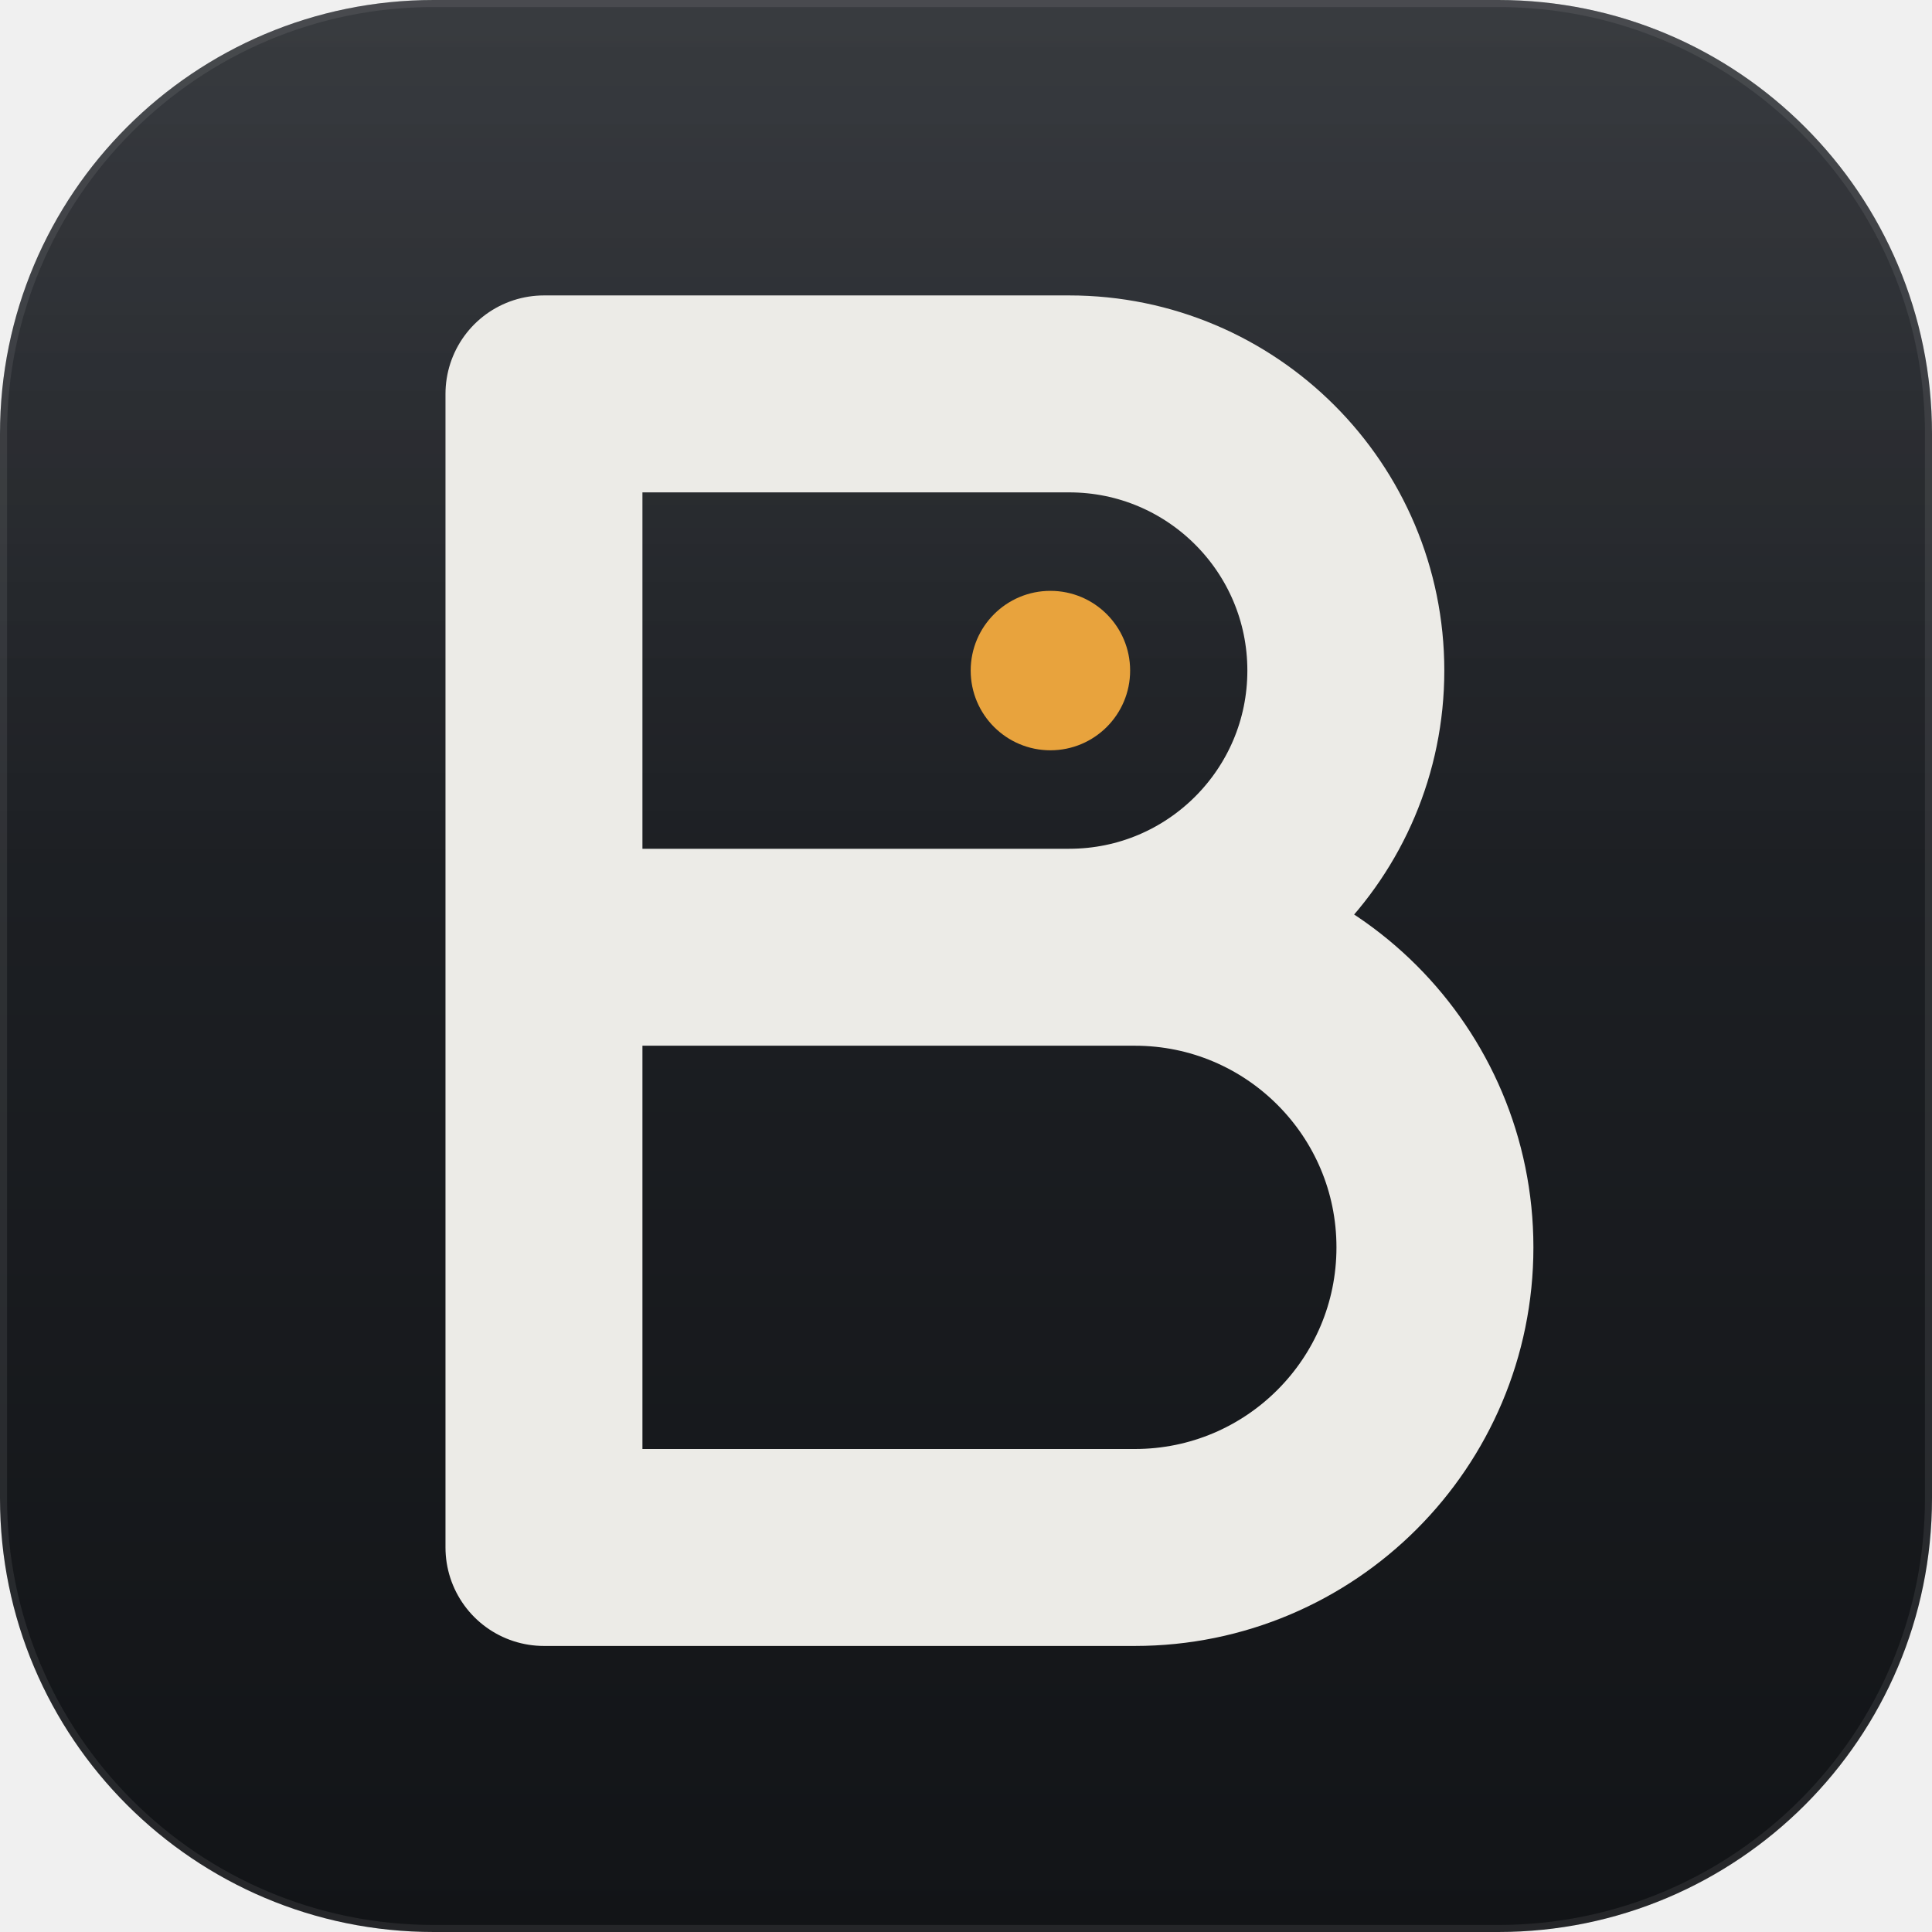
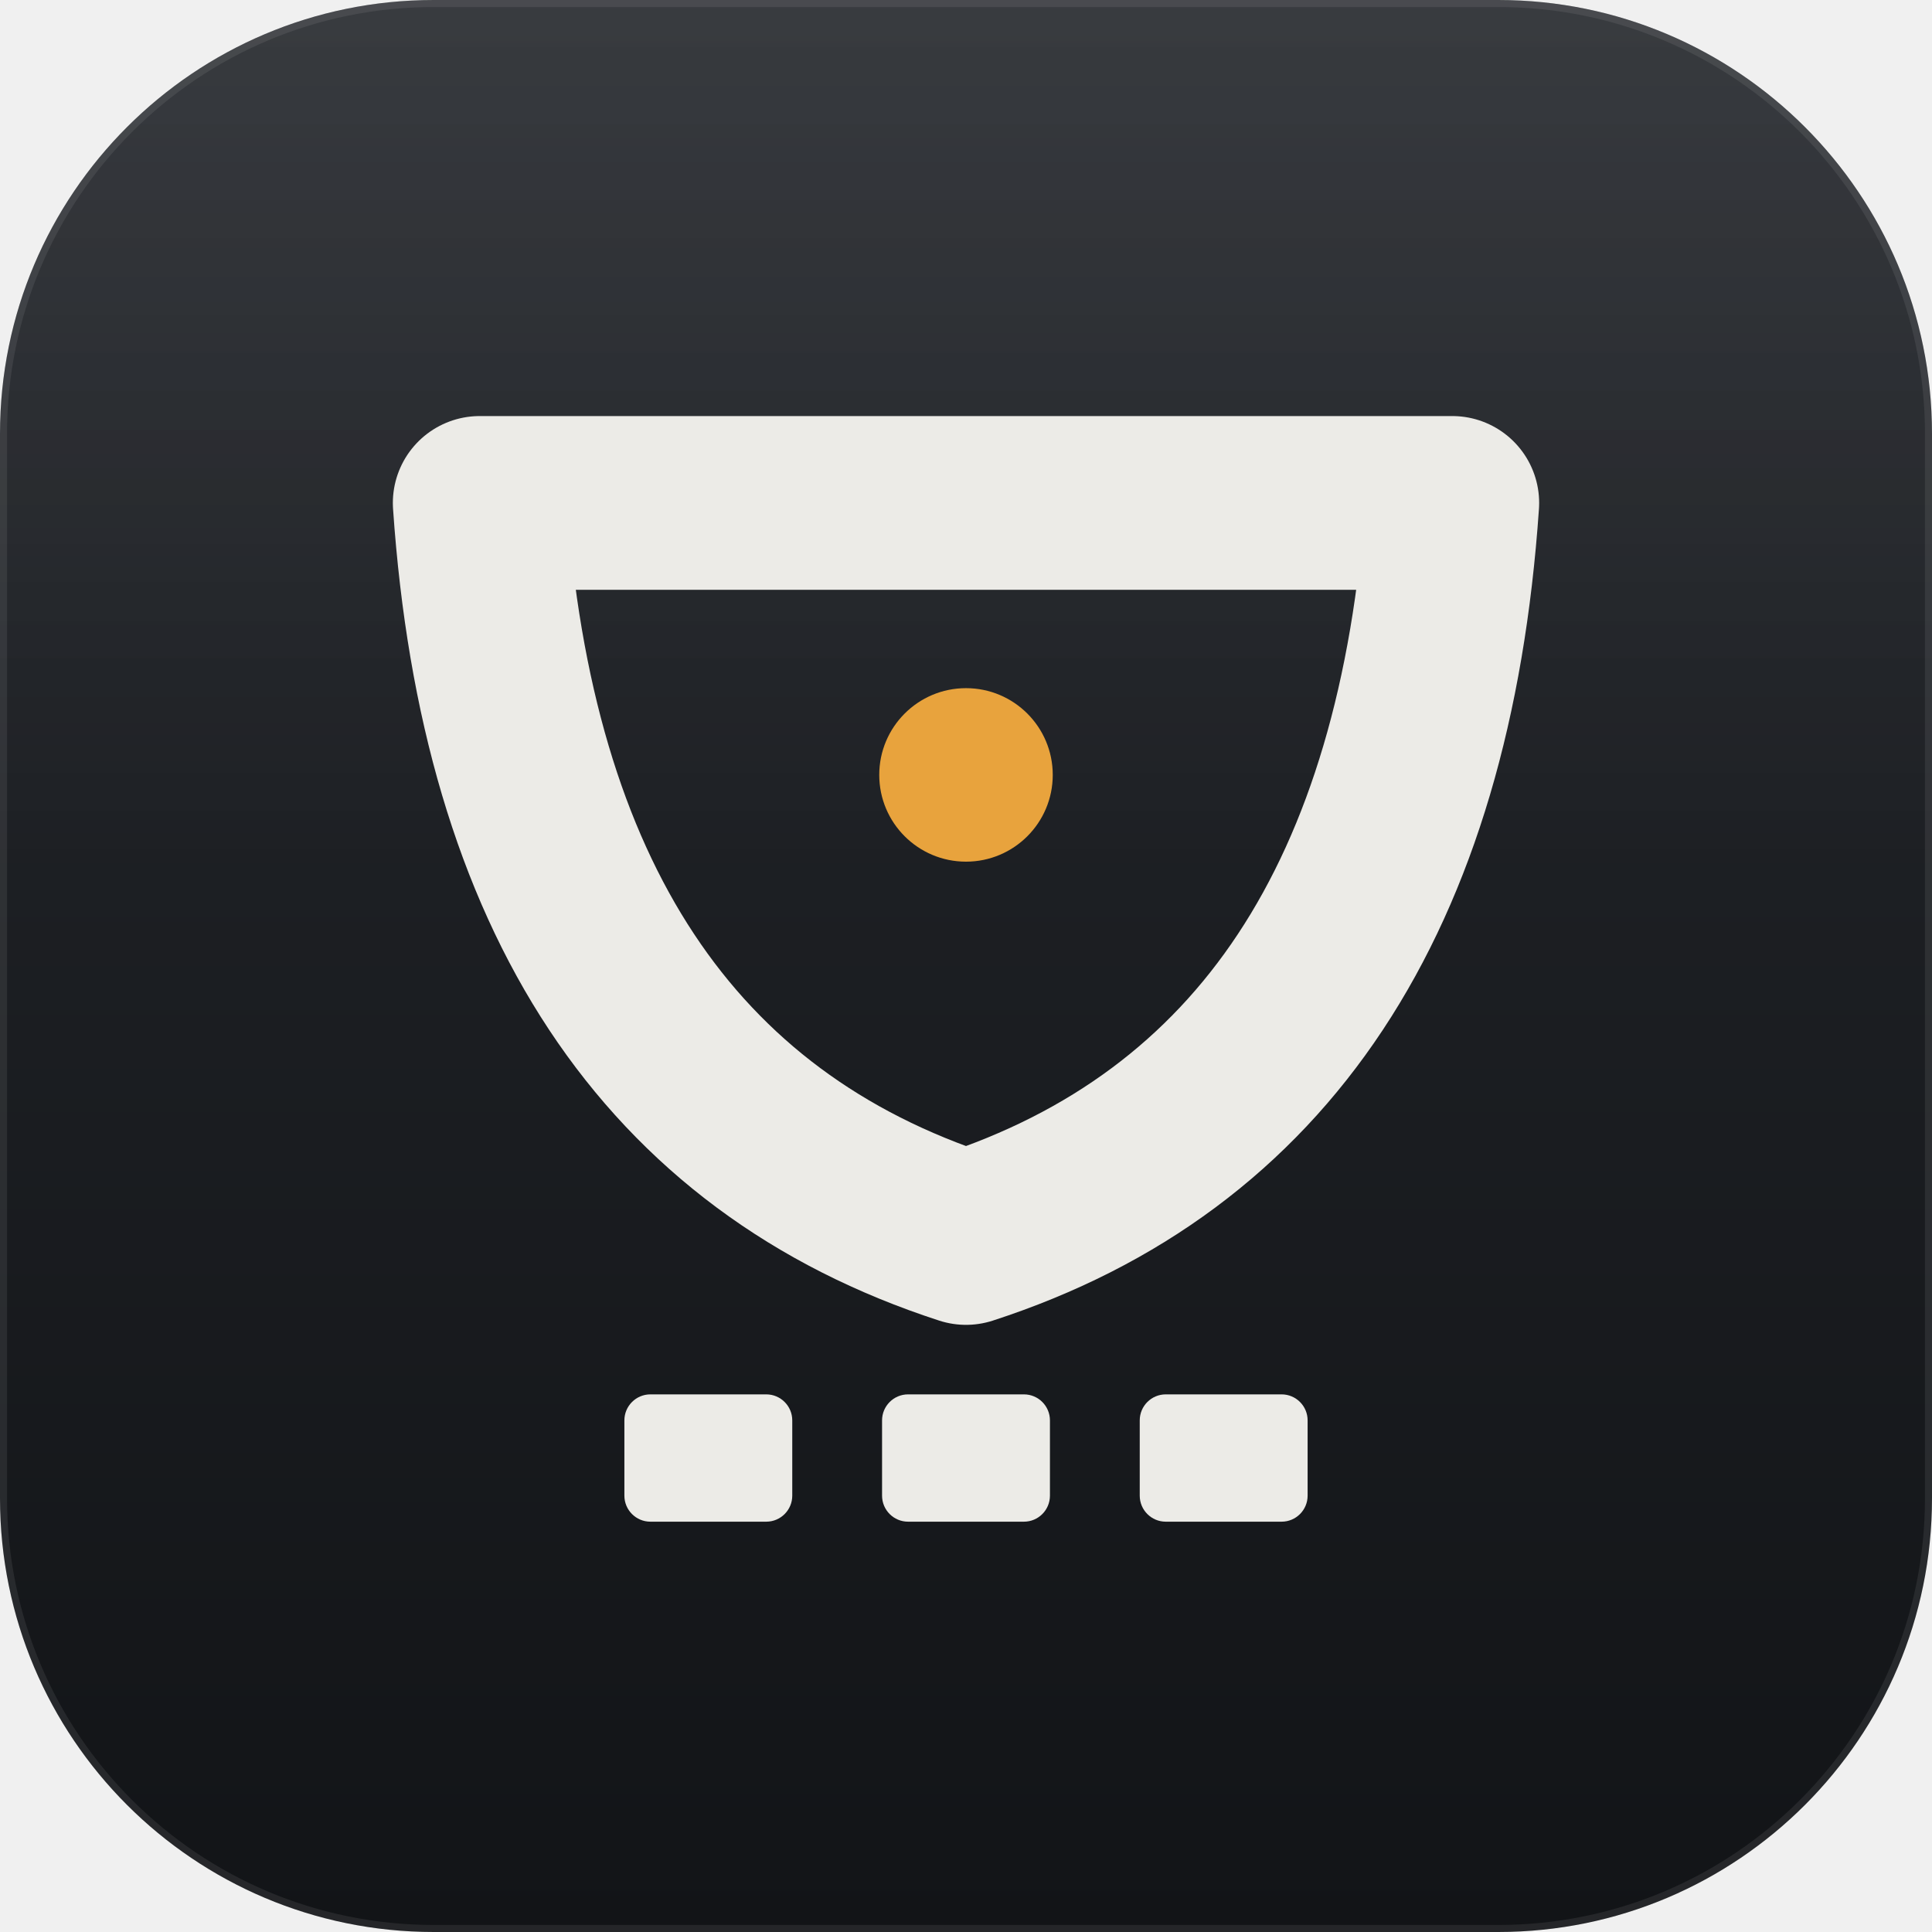
<svg xmlns="http://www.w3.org/2000/svg" viewBox="100 100 824 824">
  <defs>
    <linearGradient id="bg" x1="0" y1="0" x2="0" y2="1">
      <stop offset="0" stop-color="#25282d" />
      <stop offset="1" stop-color="#121417" />
    </linearGradient>
    <linearGradient id="hl" x1="0" y1="0" x2="0" y2="1">
      <stop offset="0" stop-color="#fff" stop-opacity=".09" />
      <stop offset=".45" stop-color="#fff" stop-opacity="0" />
    </linearGradient>
  </defs>
  <rect x="100" y="100" width="824" height="824" rx="185" fill="url(#bg)" />
  <rect x="100" y="100" width="824" height="824" rx="185" fill="url(#hl)" />
  <rect x="101.5" y="101.5" width="821" height="821" rx="183.5" fill="none" stroke="#fff" stroke-opacity=".08" stroke-width="3" />
-   <path d="M332 268 H556 a118 118 0 0 1 0 236 H332 Z M332 504 H584 a128 128 0 0 1 0 256 H332 Z" fill="none" stroke="#ecebe7" stroke-width="84" stroke-linejoin="round" />
-   <circle cx="548" cy="386" r="34" fill="#e8a33d" />
+   <path d="M304.6 314.5H719.4Q702.1 566.3 512.0 628.0Q321.9 566.3 304.6 314.5Z" fill="none" stroke="#ecebe7" stroke-width="74.1" stroke-linecap="round" stroke-linejoin="round" />
+   <rect x="366.3" y="694.7" width="71.6" height="54.3" rx="11.1" fill="#ecebe7" />
+   <rect x="476.2" y="694.7" width="71.6" height="54.3" rx="11.1" fill="#ecebe7" />
+   <rect x="586.1" y="694.7" width="71.6" height="54.3" rx="11.1" fill="#ecebe7" />
+   <circle cx="512.0" cy="430.5" r="37.0" fill="#e8a33d" />
</svg>
